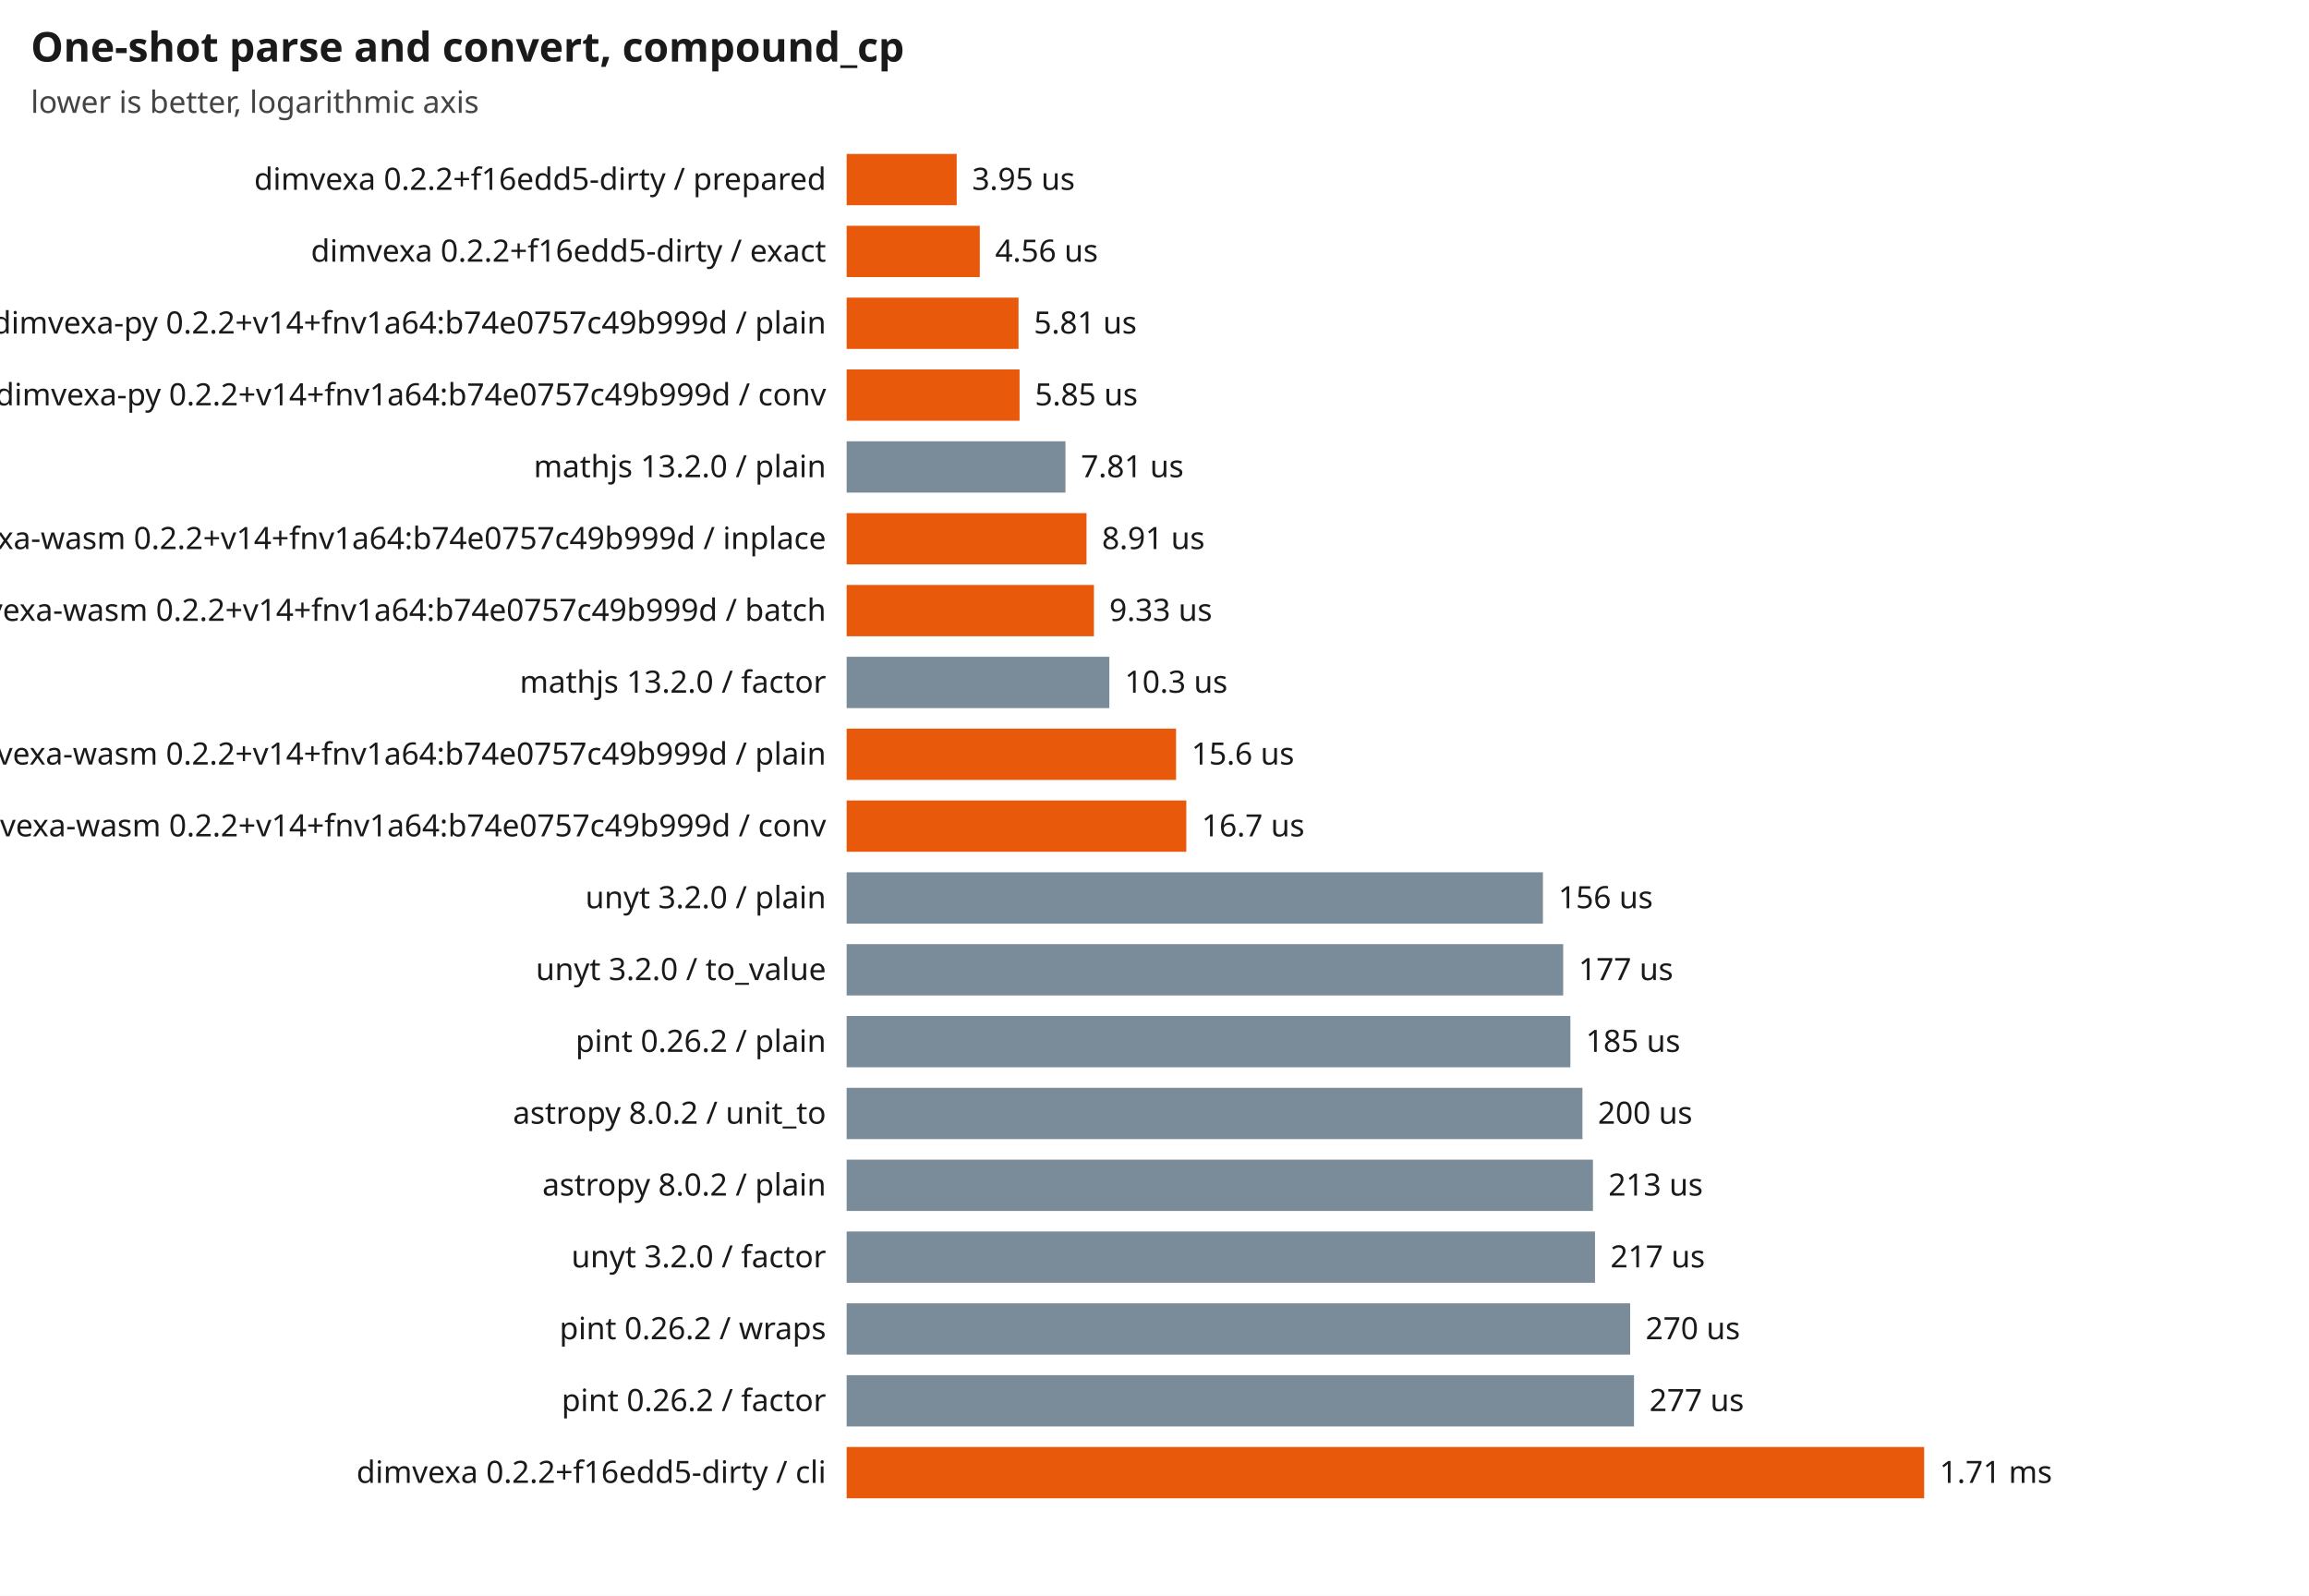
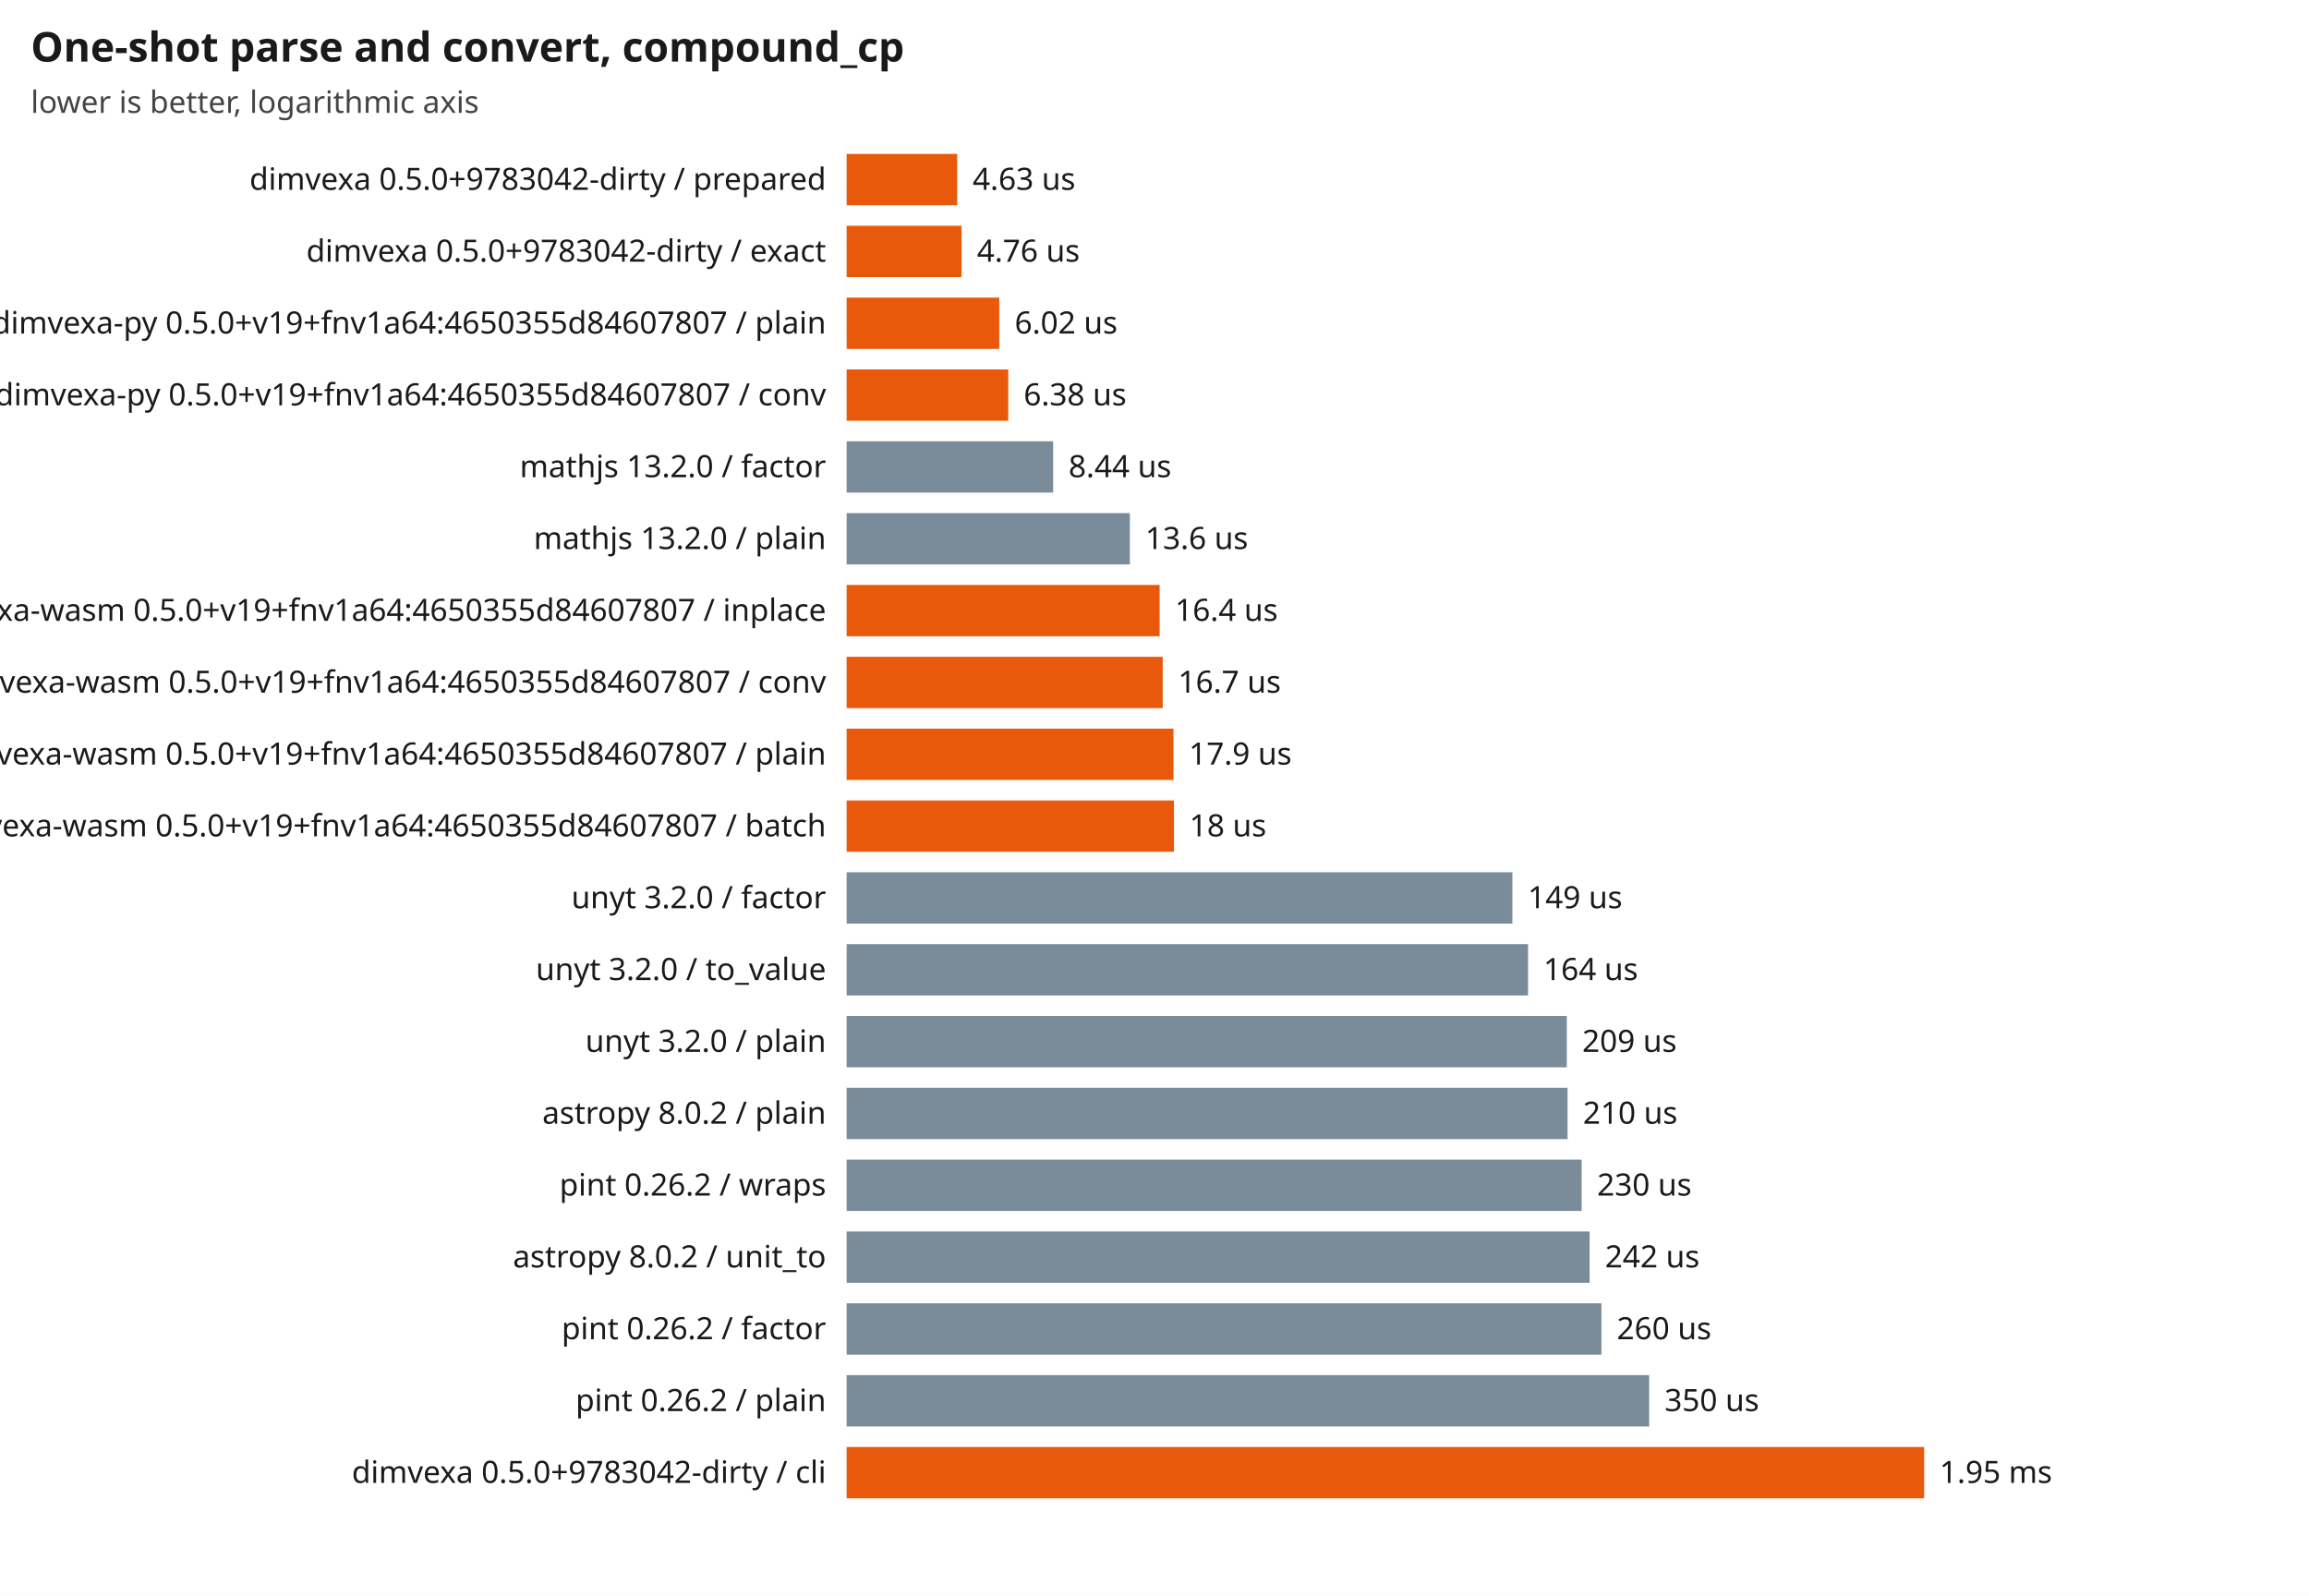
<svg xmlns="http://www.w3.org/2000/svg" width="900" height="622" viewBox="0 0 900 622" role="img" aria-label="One-shot parse and convert, compound_cp">
  <rect width="900" height="622" fill="#ffffff" />
  <text x="12" y="24" font-family="sans-serif" font-size="16" font-weight="bold" fill="#1a1a1a">One-shot parse and convert, compound_cp</text>
  <text x="12" y="44" font-family="sans-serif" font-size="12" fill="#444444">lower is better, logarithmic axis</text>
-   <text x="322" y="74" text-anchor="end" font-family="sans-serif" font-size="12" fill="#1a1a1a">dimvexa 0.2.2+f16edd5-dirty / prepared</text>
-   <rect x="330" y="60" width="42.9" height="20" fill="#e8590c" />
-   <text x="378.9" y="74" font-family="sans-serif" font-size="12" fill="#1a1a1a">3.95 us</text>
-   <text x="322" y="102" text-anchor="end" font-family="sans-serif" font-size="12" fill="#1a1a1a">dimvexa 0.2.2+f16edd5-dirty / exact</text>
-   <rect x="330" y="88" width="51.9" height="20" fill="#e8590c" />
-   <text x="387.9" y="102" font-family="sans-serif" font-size="12" fill="#1a1a1a">4.56 us</text>
-   <text x="322" y="130" text-anchor="end" font-family="sans-serif" font-size="12" fill="#1a1a1a">dimvexa-py 0.2.2+v14+fnv1a64:b74e0757c49b999d / plain</text>
-   <rect x="330" y="116" width="67.0" height="20" fill="#e8590c" />
-   <text x="403.0" y="130" font-family="sans-serif" font-size="12" fill="#1a1a1a">5.81 us</text>
-   <text x="322" y="158" text-anchor="end" font-family="sans-serif" font-size="12" fill="#1a1a1a">dimvexa-py 0.2.2+v14+fnv1a64:b74e0757c49b999d / conv</text>
-   <rect x="330" y="144" width="67.4" height="20" fill="#e8590c" />
-   <text x="403.4" y="158" font-family="sans-serif" font-size="12" fill="#1a1a1a">5.85 us</text>
-   <text x="322" y="186" text-anchor="end" font-family="sans-serif" font-size="12" fill="#1a1a1a">mathjs 13.2.0 / plain</text>
-   <rect x="330" y="172" width="85.3" height="20" fill="#7a8b99" />
-   <text x="421.3" y="186" font-family="sans-serif" font-size="12" fill="#1a1a1a">7.81 us</text>
-   <text x="322" y="214" text-anchor="end" font-family="sans-serif" font-size="12" fill="#1a1a1a">dimvexa-wasm 0.2.2+v14+fnv1a64:b74e0757c49b999d / inplace</text>
-   <rect x="330" y="200" width="93.5" height="20" fill="#e8590c" />
-   <text x="429.5" y="214" font-family="sans-serif" font-size="12" fill="#1a1a1a">8.91 us</text>
-   <text x="322" y="242" text-anchor="end" font-family="sans-serif" font-size="12" fill="#1a1a1a">dimvexa-wasm 0.2.2+v14+fnv1a64:b74e0757c49b999d / batch</text>
-   <rect x="330" y="228" width="96.4" height="20" fill="#e8590c" />
-   <text x="432.4" y="242" font-family="sans-serif" font-size="12" fill="#1a1a1a">9.33 us</text>
-   <text x="322" y="270" text-anchor="end" font-family="sans-serif" font-size="12" fill="#1a1a1a">mathjs 13.2.0 / factor</text>
-   <rect x="330" y="256" width="102.4" height="20" fill="#7a8b99" />
-   <text x="438.4" y="270" font-family="sans-serif" font-size="12" fill="#1a1a1a">10.3 us</text>
-   <text x="322" y="298" text-anchor="end" font-family="sans-serif" font-size="12" fill="#1a1a1a">dimvexa-wasm 0.2.2+v14+fnv1a64:b74e0757c49b999d / plain</text>
-   <rect x="330" y="284" width="128.4" height="20" fill="#e8590c" />
-   <text x="464.4" y="298" font-family="sans-serif" font-size="12" fill="#1a1a1a">15.6 us</text>
-   <text x="322" y="326" text-anchor="end" font-family="sans-serif" font-size="12" fill="#1a1a1a">dimvexa-wasm 0.2.2+v14+fnv1a64:b74e0757c49b999d / conv</text>
-   <rect x="330" y="312" width="132.4" height="20" fill="#e8590c" />
-   <text x="468.4" y="326" font-family="sans-serif" font-size="12" fill="#1a1a1a">16.7 us</text>
-   <text x="322" y="354" text-anchor="end" font-family="sans-serif" font-size="12" fill="#1a1a1a">unyt 3.2.0 / plain</text>
-   <rect x="330" y="340" width="271.4" height="20" fill="#7a8b99" />
-   <text x="607.4" y="354" font-family="sans-serif" font-size="12" fill="#1a1a1a">156 us</text>
+   <text x="322" y="74" text-anchor="end" font-family="sans-serif" font-size="12" fill="#1a1a1a">dimvexa 0.5.0+9783042-dirty / prepared</text>
+   <rect x="330" y="60" width="43.1" height="20" fill="#e8590c" />
+   <text x="379.1" y="74" font-family="sans-serif" font-size="12" fill="#1a1a1a">4.63 us</text>
+   <text x="322" y="102" text-anchor="end" font-family="sans-serif" font-size="12" fill="#1a1a1a">dimvexa 0.5.0+9783042-dirty / exact</text>
+   <rect x="330" y="88" width="44.8" height="20" fill="#e8590c" />
+   <text x="380.8" y="102" font-family="sans-serif" font-size="12" fill="#1a1a1a">4.76 us</text>
+   <text x="322" y="130" text-anchor="end" font-family="sans-serif" font-size="12" fill="#1a1a1a">dimvexa-py 0.5.0+v19+fnv1a64:4650355d84607807 / plain</text>
+   <rect x="330" y="116" width="59.5" height="20" fill="#e8590c" />
+   <text x="395.5" y="130" font-family="sans-serif" font-size="12" fill="#1a1a1a">6.02 us</text>
+   <text x="322" y="158" text-anchor="end" font-family="sans-serif" font-size="12" fill="#1a1a1a">dimvexa-py 0.5.0+v19+fnv1a64:4650355d84607807 / conv</text>
+   <rect x="330" y="144" width="63.0" height="20" fill="#e8590c" />
+   <text x="399.0" y="158" font-family="sans-serif" font-size="12" fill="#1a1a1a">6.38 us</text>
+   <text x="322" y="186" text-anchor="end" font-family="sans-serif" font-size="12" fill="#1a1a1a">mathjs 13.2.0 / factor</text>
+   <rect x="330" y="172" width="80.5" height="20" fill="#7a8b99" />
+   <text x="416.5" y="186" font-family="sans-serif" font-size="12" fill="#1a1a1a">8.44 us</text>
+   <text x="322" y="214" text-anchor="end" font-family="sans-serif" font-size="12" fill="#1a1a1a">mathjs 13.2.0 / plain</text>
+   <rect x="330" y="200" width="110.4" height="20" fill="#7a8b99" />
+   <text x="446.4" y="214" font-family="sans-serif" font-size="12" fill="#1a1a1a">13.6 us</text>
+   <text x="322" y="242" text-anchor="end" font-family="sans-serif" font-size="12" fill="#1a1a1a">dimvexa-wasm 0.5.0+v19+fnv1a64:4650355d84607807 / inplace</text>
+   <rect x="330" y="228" width="122.0" height="20" fill="#e8590c" />
+   <text x="458.0" y="242" font-family="sans-serif" font-size="12" fill="#1a1a1a">16.4 us</text>
+   <text x="322" y="270" text-anchor="end" font-family="sans-serif" font-size="12" fill="#1a1a1a">dimvexa-wasm 0.5.0+v19+fnv1a64:4650355d84607807 / conv</text>
+   <rect x="330" y="256" width="123.2" height="20" fill="#e8590c" />
+   <text x="459.2" y="270" font-family="sans-serif" font-size="12" fill="#1a1a1a">16.7 us</text>
+   <text x="322" y="298" text-anchor="end" font-family="sans-serif" font-size="12" fill="#1a1a1a">dimvexa-wasm 0.5.0+v19+fnv1a64:4650355d84607807 / plain</text>
+   <rect x="330" y="284" width="127.4" height="20" fill="#e8590c" />
+   <text x="463.4" y="298" font-family="sans-serif" font-size="12" fill="#1a1a1a">17.9 us</text>
+   <text x="322" y="326" text-anchor="end" font-family="sans-serif" font-size="12" fill="#1a1a1a">dimvexa-wasm 0.5.0+v19+fnv1a64:4650355d84607807 / batch</text>
+   <rect x="330" y="312" width="127.6" height="20" fill="#e8590c" />
+   <text x="463.6" y="326" font-family="sans-serif" font-size="12" fill="#1a1a1a">18 us</text>
+   <text x="322" y="354" text-anchor="end" font-family="sans-serif" font-size="12" fill="#1a1a1a">unyt 3.2.0 / factor</text>
+   <rect x="330" y="340" width="259.5" height="20" fill="#7a8b99" />
+   <text x="595.5" y="354" font-family="sans-serif" font-size="12" fill="#1a1a1a">149 us</text>
  <text x="322" y="382" text-anchor="end" font-family="sans-serif" font-size="12" fill="#1a1a1a">unyt 3.2.0 / to_value</text>
-   <rect x="330" y="368" width="279.3" height="20" fill="#7a8b99" />
-   <text x="615.3" y="382" font-family="sans-serif" font-size="12" fill="#1a1a1a">177 us</text>
-   <text x="322" y="410" text-anchor="end" font-family="sans-serif" font-size="12" fill="#1a1a1a">pint 0.26.2 / plain</text>
-   <rect x="330" y="396" width="282.1" height="20" fill="#7a8b99" />
-   <text x="618.1" y="410" font-family="sans-serif" font-size="12" fill="#1a1a1a">185 us</text>
-   <text x="322" y="438" text-anchor="end" font-family="sans-serif" font-size="12" fill="#1a1a1a">astropy 8.0.2 / unit_to</text>
-   <rect x="330" y="424" width="286.8" height="20" fill="#7a8b99" />
-   <text x="622.8" y="438" font-family="sans-serif" font-size="12" fill="#1a1a1a">200 us</text>
-   <text x="322" y="466" text-anchor="end" font-family="sans-serif" font-size="12" fill="#1a1a1a">astropy 8.0.2 / plain</text>
-   <rect x="330" y="452" width="290.9" height="20" fill="#7a8b99" />
-   <text x="626.9" y="466" font-family="sans-serif" font-size="12" fill="#1a1a1a">213 us</text>
-   <text x="322" y="494" text-anchor="end" font-family="sans-serif" font-size="12" fill="#1a1a1a">unyt 3.2.0 / factor</text>
-   <rect x="330" y="480" width="291.7" height="20" fill="#7a8b99" />
-   <text x="627.7" y="494" font-family="sans-serif" font-size="12" fill="#1a1a1a">217 us</text>
-   <text x="322" y="522" text-anchor="end" font-family="sans-serif" font-size="12" fill="#1a1a1a">pint 0.26.2 / wraps</text>
-   <rect x="330" y="508" width="305.4" height="20" fill="#7a8b99" />
-   <text x="641.4" y="522" font-family="sans-serif" font-size="12" fill="#1a1a1a">270 us</text>
-   <text x="322" y="550" text-anchor="end" font-family="sans-serif" font-size="12" fill="#1a1a1a">pint 0.26.2 / factor</text>
-   <rect x="330" y="536" width="306.9" height="20" fill="#7a8b99" />
-   <text x="642.9" y="550" font-family="sans-serif" font-size="12" fill="#1a1a1a">277 us</text>
-   <text x="322" y="578" text-anchor="end" font-family="sans-serif" font-size="12" fill="#1a1a1a">dimvexa 0.2.2+f16edd5-dirty / cli</text>
+   <rect x="330" y="368" width="265.6" height="20" fill="#7a8b99" />
+   <text x="601.6" y="382" font-family="sans-serif" font-size="12" fill="#1a1a1a">164 us</text>
+   <text x="322" y="410" text-anchor="end" font-family="sans-serif" font-size="12" fill="#1a1a1a">unyt 3.2.0 / plain</text>
+   <rect x="330" y="396" width="280.7" height="20" fill="#7a8b99" />
+   <text x="616.7" y="410" font-family="sans-serif" font-size="12" fill="#1a1a1a">209 us</text>
+   <text x="322" y="438" text-anchor="end" font-family="sans-serif" font-size="12" fill="#1a1a1a">astropy 8.0.2 / plain</text>
+   <rect x="330" y="424" width="281.0" height="20" fill="#7a8b99" />
+   <text x="617.0" y="438" font-family="sans-serif" font-size="12" fill="#1a1a1a">210 us</text>
+   <text x="322" y="466" text-anchor="end" font-family="sans-serif" font-size="12" fill="#1a1a1a">pint 0.26.2 / wraps</text>
+   <rect x="330" y="452" width="286.5" height="20" fill="#7a8b99" />
+   <text x="622.5" y="466" font-family="sans-serif" font-size="12" fill="#1a1a1a">230 us</text>
+   <text x="322" y="494" text-anchor="end" font-family="sans-serif" font-size="12" fill="#1a1a1a">astropy 8.0.2 / unit_to</text>
+   <rect x="330" y="480" width="289.6" height="20" fill="#7a8b99" />
+   <text x="625.6" y="494" font-family="sans-serif" font-size="12" fill="#1a1a1a">242 us</text>
+   <text x="322" y="522" text-anchor="end" font-family="sans-serif" font-size="12" fill="#1a1a1a">pint 0.26.2 / factor</text>
+   <rect x="330" y="508" width="294.2" height="20" fill="#7a8b99" />
+   <text x="630.2" y="522" font-family="sans-serif" font-size="12" fill="#1a1a1a">260 us</text>
+   <text x="322" y="550" text-anchor="end" font-family="sans-serif" font-size="12" fill="#1a1a1a">pint 0.26.2 / plain</text>
+   <rect x="330" y="536" width="312.8" height="20" fill="#7a8b99" />
+   <text x="648.8" y="550" font-family="sans-serif" font-size="12" fill="#1a1a1a">350 us</text>
+   <text x="322" y="578" text-anchor="end" font-family="sans-serif" font-size="12" fill="#1a1a1a">dimvexa 0.5.0+9783042-dirty / cli</text>
  <rect x="330" y="564" width="420.0" height="20" fill="#e8590c" />
-   <text x="756.0" y="578" font-family="sans-serif" font-size="12" fill="#1a1a1a">1.71 ms</text>
+   <text x="756.0" y="578" font-family="sans-serif" font-size="12" fill="#1a1a1a">1.95 ms</text>
</svg>
